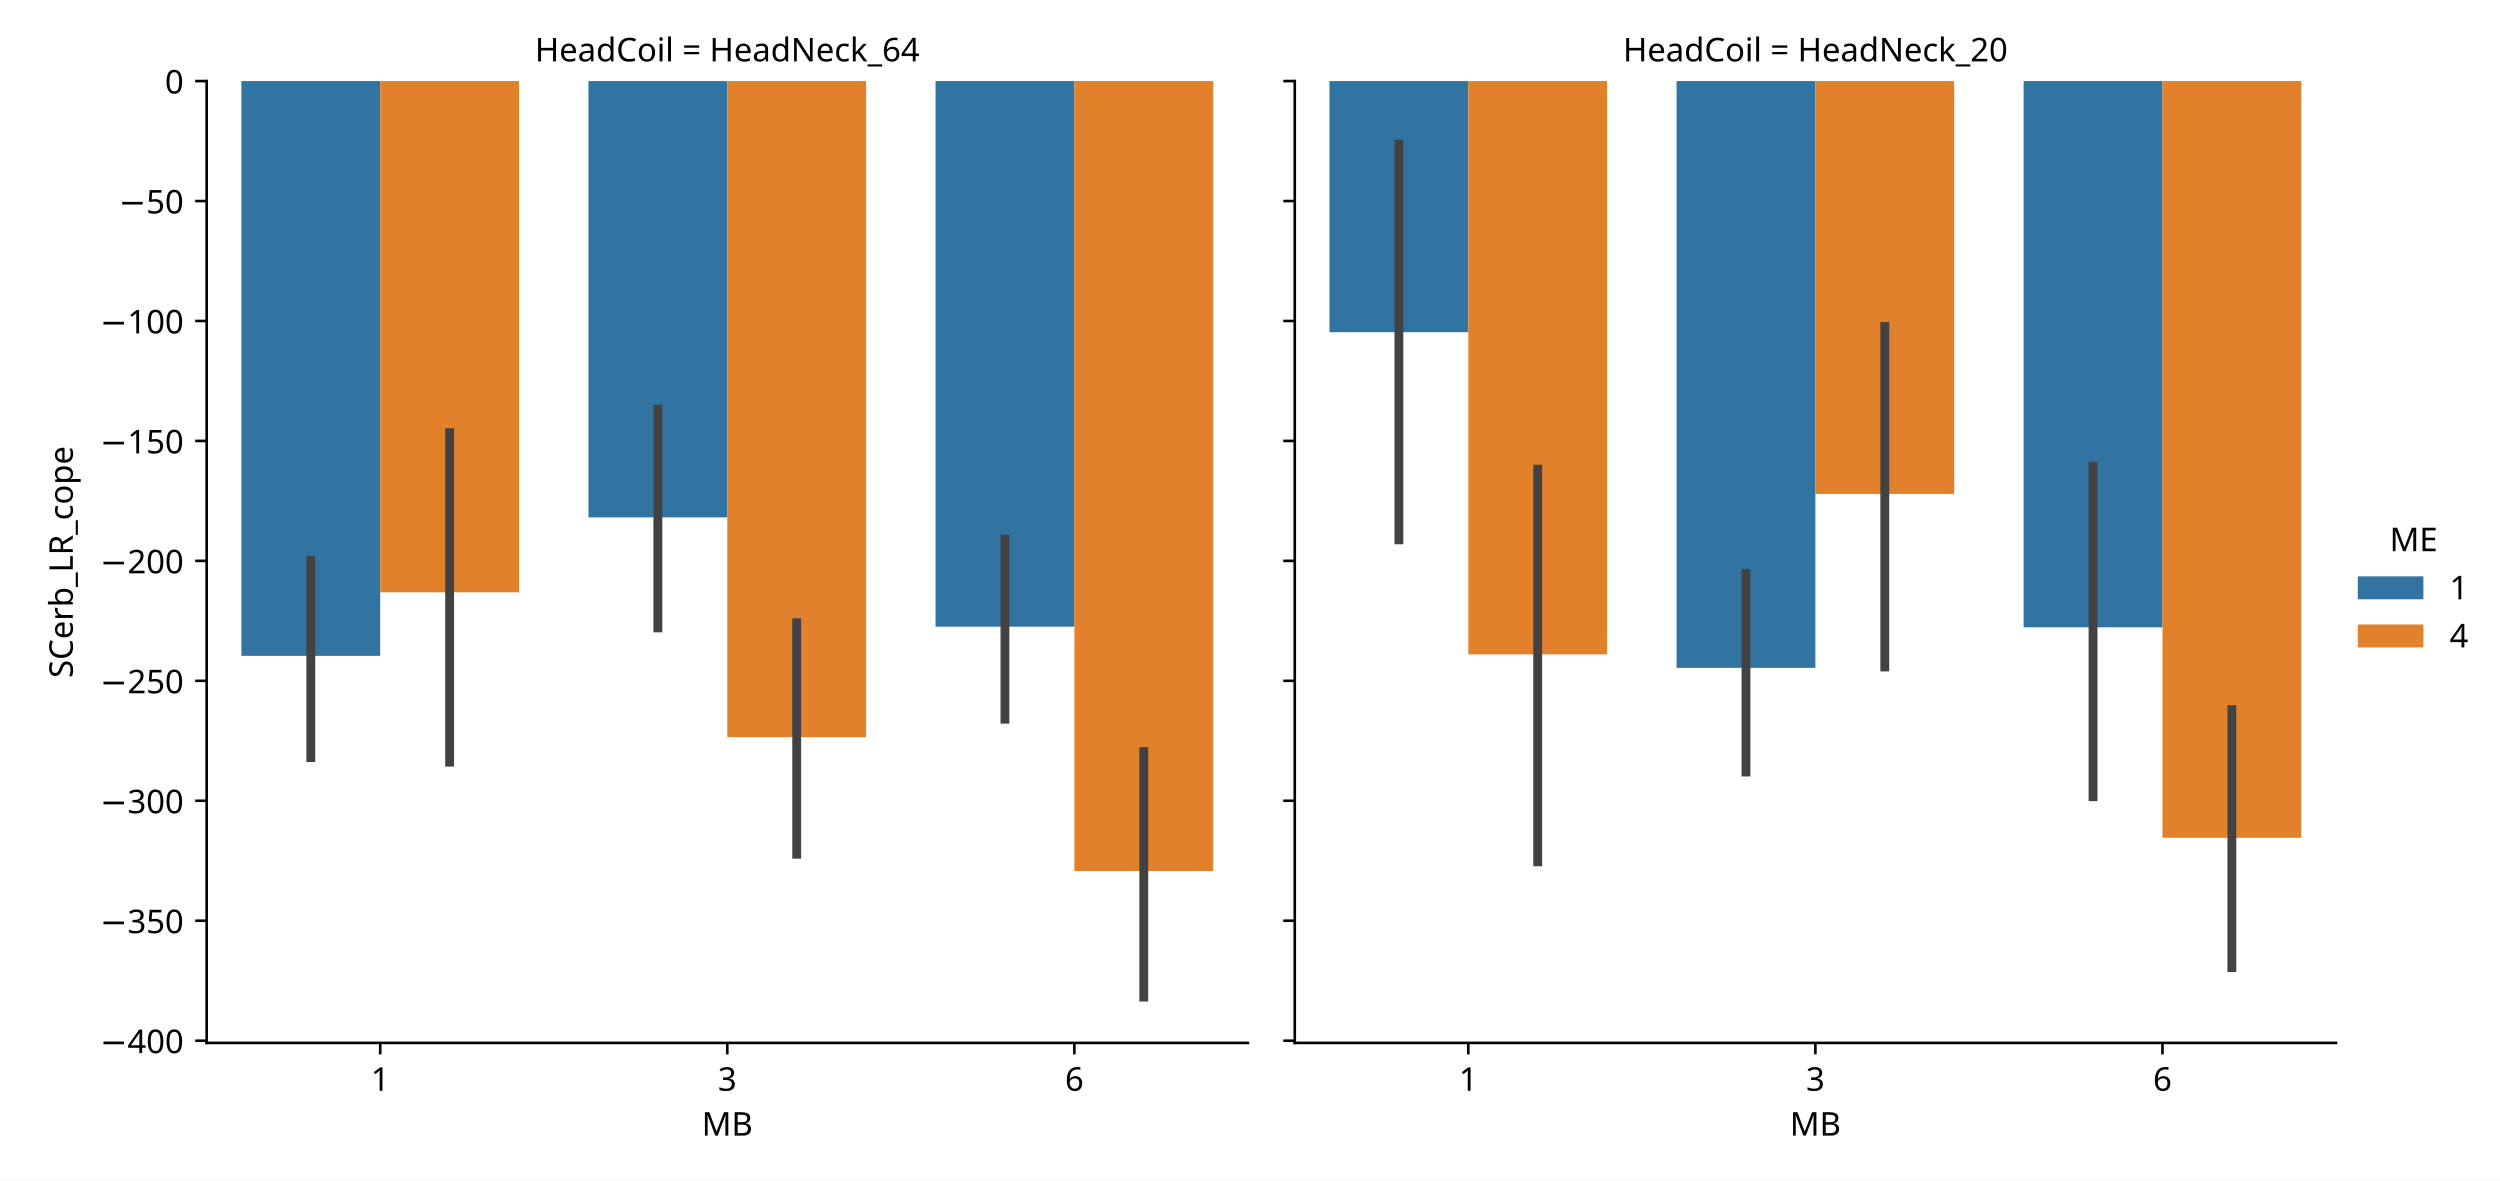
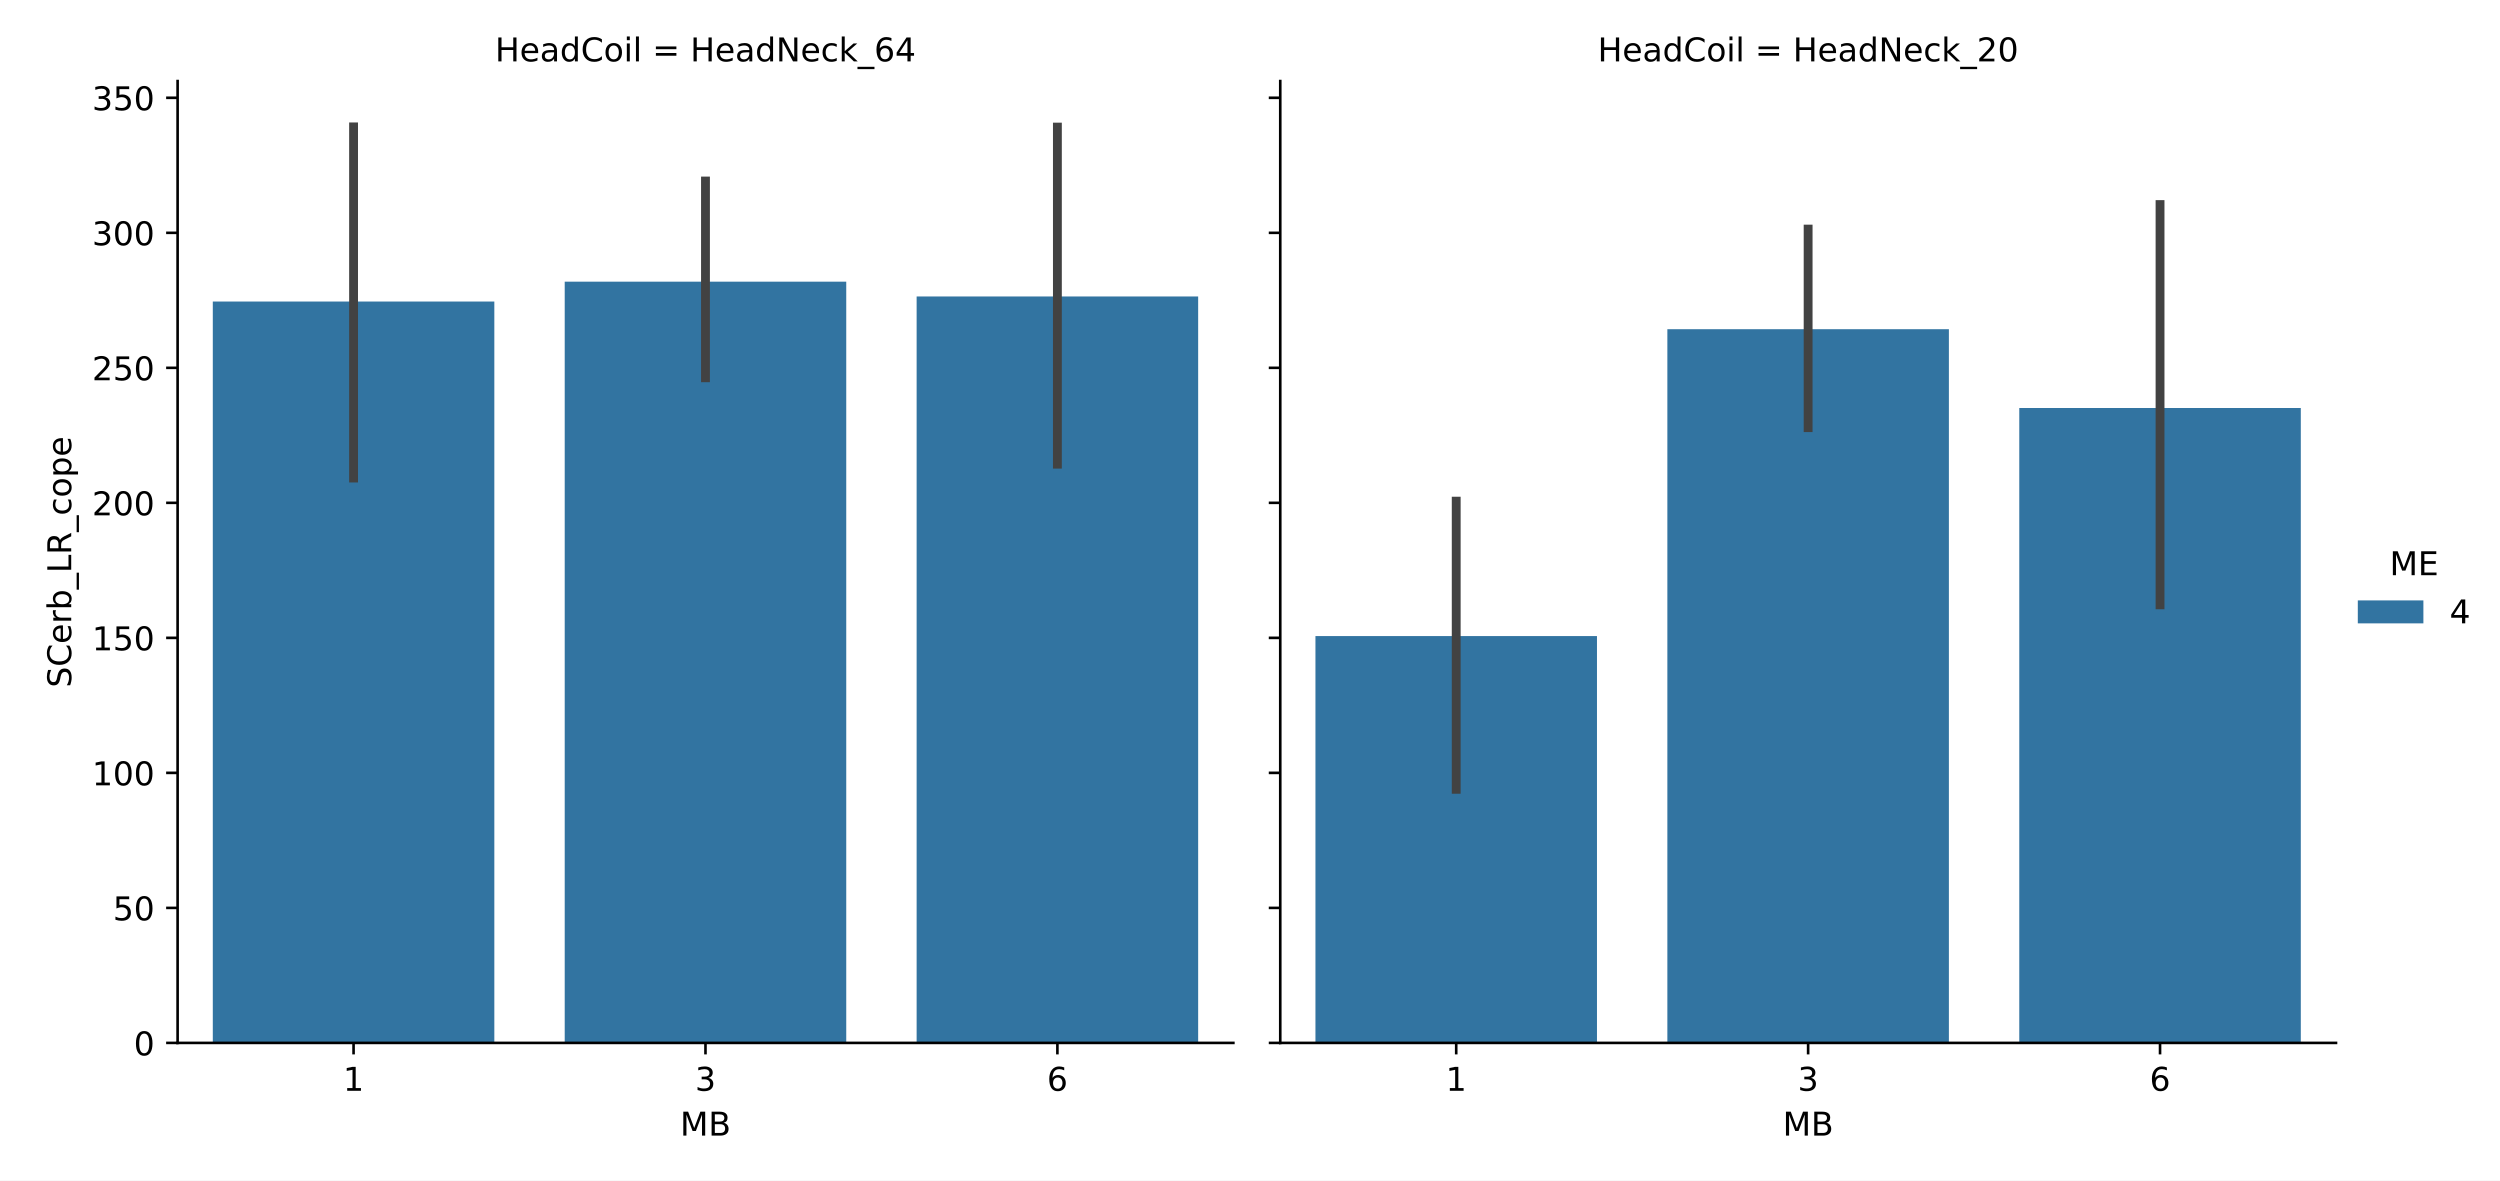
<svg xmlns="http://www.w3.org/2000/svg" xmlns:xlink="http://www.w3.org/1999/xlink" width="762.39pt" height="360pt" viewBox="0 0 762.39 360" version="1.1">
  <defs>
    <style type="text/css">*{stroke-linejoin: round; stroke-linecap: butt}</style>
  </defs>
  <g id="figure_1">
    <g id="patch_1">
      <path d="M 0 360  L 762.39 360  L 762.39 0  L 0 0  z " style="fill: #ffffff" />
    </g>
    <g id="axes_1">
      <g id="patch_2">
-         <path d="M 63.026 318.04  L 380.554 318.04  L 380.554 24.72  L 63.026 24.72  z " style="fill: #ffffff" />
+         <path d="M 54.163 318.04  L 376.118 318.04  L 376.118 24.72  L 54.163 24.72  z " style="fill: #ffffff" />
      </g>
      <g id="patch_3">
-         <path d="M 73.61 24.72  L 115.947 24.72  L 115.947 200.014  L 73.61 200.014  z " clip-path="url(#p7724d2af7f)" style="fill: #3274a1" />
+         <path d="M 64.895 318.04  L 150.749 318.04  L 150.749 91.947  L 64.895 91.947  z " clip-path="url(#p80a7f38570)" style="fill: #3274a1" />
      </g>
      <g id="patch_4">
-         <path d="M 179.453 24.72  L 221.79 24.72  L 221.79 157.778  L 179.453 157.778  z " clip-path="url(#p7724d2af7f)" style="fill: #3274a1" />
+         <path d="M 172.213 318.04  L 258.068 318.04  L 258.068 85.894  L 172.213 85.894  z " clip-path="url(#p80a7f38570)" style="fill: #3274a1" />
      </g>
      <g id="patch_5">
-         <path d="M 285.296 24.72  L 327.633 24.72  L 327.633 191.103  L 285.296 191.103  z " clip-path="url(#p7724d2af7f)" style="fill: #3274a1" />
-       </g>
-       <g id="patch_6">
-         <path d="M 115.947 24.72  L 158.284 24.72  L 158.284 180.631  L 115.947 180.631  z " clip-path="url(#p7724d2af7f)" style="fill: #e1812c" />
-       </g>
-       <g id="patch_7">
-         <path d="M 221.79 24.72  L 264.127 24.72  L 264.127 224.822  L 221.79 224.822  z " clip-path="url(#p7724d2af7f)" style="fill: #e1812c" />
-       </g>
-       <g id="patch_8">
-         <path d="M 327.633 24.72  L 369.97 24.72  L 369.97 265.619  L 327.633 265.619  z " clip-path="url(#p7724d2af7f)" style="fill: #e1812c" />
+         <path d="M 279.531 318.04  L 365.386 318.04  L 365.386 90.409  L 279.531 90.409  z " clip-path="url(#p80a7f38570)" style="fill: #3274a1" />
      </g>
      <g id="matplotlib.axis_1">
        <g id="xtick_1">
          <g id="line2d_1">
            <defs>
-               <path id="m0fb2cb3fe5" d="M 0 0  L 0 3.5  " style="stroke: #000000; stroke-width: 0.8" />
+               <path id="m43b8b613f0" d="M 0 0  L 0 3.5  " style="stroke: #000000; stroke-width: 0.8" />
            </defs>
            <g>
-               <use xlink:href="#m0fb2cb3fe5" x="115.947" y="318.04" style="stroke: #000000; stroke-width: 0.8" />
+               <use xlink:href="#m43b8b613f0" x="107.822" y="318.04" style="stroke: #000000; stroke-width: 0.8" />
            </g>
          </g>
          <g id="text_1">
-             <text style="font: 10px 'sans-serif'; text-anchor: middle" x="115.947" y="332.638" transform="rotate(-0, 115.947, 332.6384)">1</text>
+             <text style="font: 10px 'DejaVu Sans', 'Bitstream Vera Sans', 'Computer Modern Sans Serif', 'Lucida Grande', 'Verdana', 'Geneva', 'Lucid', 'Arial', 'Helvetica', 'Avant Garde', sans-serif; text-anchor: middle" x="107.822" y="332.638" transform="rotate(-0 107.8219 332.6384)">1</text>
          </g>
        </g>
        <g id="xtick_2">
          <g id="line2d_2">
            <g>
-               <use xlink:href="#m0fb2cb3fe5" x="221.79" y="318.04" style="stroke: #000000; stroke-width: 0.8" />
+               <use xlink:href="#m43b8b613f0" x="215.14" y="318.04" style="stroke: #000000; stroke-width: 0.8" />
            </g>
          </g>
          <g id="text_2">
-             <text style="font: 10px 'sans-serif'; text-anchor: middle" x="221.79" y="332.638" transform="rotate(-0, 221.79, 332.6384)">3</text>
+             <text style="font: 10px 'DejaVu Sans', 'Bitstream Vera Sans', 'Computer Modern Sans Serif', 'Lucida Grande', 'Verdana', 'Geneva', 'Lucid', 'Arial', 'Helvetica', 'Avant Garde', sans-serif; text-anchor: middle" x="215.14" y="332.638" transform="rotate(-0 215.1402 332.6384)">3</text>
          </g>
        </g>
        <g id="xtick_3">
          <g id="line2d_3">
            <g>
-               <use xlink:href="#m0fb2cb3fe5" x="327.633" y="318.04" style="stroke: #000000; stroke-width: 0.8" />
+               <use xlink:href="#m43b8b613f0" x="322.459" y="318.04" style="stroke: #000000; stroke-width: 0.8" />
            </g>
          </g>
          <g id="text_3">
-             <text style="font: 10px 'sans-serif'; text-anchor: middle" x="327.633" y="332.638" transform="rotate(-0, 327.633, 332.6384)">6</text>
+             <text style="font: 10px 'DejaVu Sans', 'Bitstream Vera Sans', 'Computer Modern Sans Serif', 'Lucida Grande', 'Verdana', 'Geneva', 'Lucid', 'Arial', 'Helvetica', 'Avant Garde', sans-serif; text-anchor: middle" x="322.459" y="332.638" transform="rotate(-0 322.4585 332.6384)">6</text>
          </g>
        </g>
        <g id="text_4">
-           <text style="font: 10px 'sans-serif'; text-anchor: middle" x="221.79" y="346.317" transform="rotate(-0, 221.79, 346.3166)">MB</text>
+           <text style="font: 10px 'DejaVu Sans', 'Bitstream Vera Sans', 'Computer Modern Sans Serif', 'Lucida Grande', 'Verdana', 'Geneva', 'Lucid', 'Arial', 'Helvetica', 'Avant Garde', sans-serif; text-anchor: middle" x="215.14" y="346.317" transform="rotate(-0 215.1402 346.3166)">MB</text>
        </g>
      </g>
      <g id="matplotlib.axis_2">
        <g id="ytick_1">
          <g id="line2d_4">
            <defs>
-               <path id="m3ae7352d97" d="M 0 0  L -3.5 0  " style="stroke: #000000; stroke-width: 0.8" />
+               <path id="m2f78ce217b" d="M 0 0  L -3.5 0  " style="stroke: #000000; stroke-width: 0.8" />
            </defs>
            <g>
-               <use xlink:href="#m3ae7352d97" x="63.026" y="317.365" style="stroke: #000000; stroke-width: 0.8" />
+               <use xlink:href="#m2f78ce217b" x="54.163" y="318.04" style="stroke: #000000; stroke-width: 0.8" />
            </g>
          </g>
          <g id="text_5">
-             <text style="font: 10px 'sans-serif'; text-anchor: end" x="56.026" y="321.164" transform="rotate(-0, 56.02556, 321.1638)">−400</text>
+             <text style="font: 10px 'DejaVu Sans', 'Bitstream Vera Sans', 'Computer Modern Sans Serif', 'Lucida Grande', 'Verdana', 'Geneva', 'Lucid', 'Arial', 'Helvetica', 'Avant Garde', sans-serif; text-anchor: end" x="47.163" y="321.839" transform="rotate(-0 47.16278 321.8392)">0</text>
          </g>
        </g>
        <g id="ytick_2">
          <g id="line2d_5">
            <g>
-               <use xlink:href="#m3ae7352d97" x="63.026" y="280.784" style="stroke: #000000; stroke-width: 0.8" />
+               <use xlink:href="#m2f78ce217b" x="54.163" y="276.867" style="stroke: #000000; stroke-width: 0.8" />
            </g>
          </g>
          <g id="text_6">
-             <text style="font: 10px 'sans-serif'; text-anchor: end" x="56.026" y="284.583" transform="rotate(-0, 56.02556, 284.5832)">−350</text>
+             <text style="font: 10px 'DejaVu Sans', 'Bitstream Vera Sans', 'Computer Modern Sans Serif', 'Lucida Grande', 'Verdana', 'Geneva', 'Lucid', 'Arial', 'Helvetica', 'Avant Garde', sans-serif; text-anchor: end" x="47.163" y="280.666" transform="rotate(-0 47.16278 280.666)">50</text>
          </g>
        </g>
        <g id="ytick_3">
          <g id="line2d_6">
            <g>
-               <use xlink:href="#m3ae7352d97" x="63.026" y="244.203" style="stroke: #000000; stroke-width: 0.8" />
+               <use xlink:href="#m2f78ce217b" x="54.163" y="235.694" style="stroke: #000000; stroke-width: 0.8" />
            </g>
          </g>
          <g id="text_7">
-             <text style="font: 10px 'sans-serif'; text-anchor: end" x="56.026" y="248.003" transform="rotate(-0, 56.02556, 248.0026)">−300</text>
+             <text style="font: 10px 'DejaVu Sans', 'Bitstream Vera Sans', 'Computer Modern Sans Serif', 'Lucida Grande', 'Verdana', 'Geneva', 'Lucid', 'Arial', 'Helvetica', 'Avant Garde', sans-serif; text-anchor: end" x="47.163" y="239.493" transform="rotate(-0 47.16278 239.4928)">100</text>
          </g>
        </g>
        <g id="ytick_4">
          <g id="line2d_7">
            <g>
-               <use xlink:href="#m3ae7352d97" x="63.026" y="207.623" style="stroke: #000000; stroke-width: 0.8" />
+               <use xlink:href="#m2f78ce217b" x="54.163" y="194.52" style="stroke: #000000; stroke-width: 0.8" />
            </g>
          </g>
          <g id="text_8">
-             <text style="font: 10px 'sans-serif'; text-anchor: end" x="56.026" y="211.422" transform="rotate(-0, 56.02556, 211.4221)">−250</text>
+             <text style="font: 10px 'DejaVu Sans', 'Bitstream Vera Sans', 'Computer Modern Sans Serif', 'Lucida Grande', 'Verdana', 'Geneva', 'Lucid', 'Arial', 'Helvetica', 'Avant Garde', sans-serif; text-anchor: end" x="47.163" y="198.32" transform="rotate(-0 47.16278 198.3196)">150</text>
          </g>
        </g>
        <g id="ytick_5">
          <g id="line2d_8">
            <g>
-               <use xlink:href="#m3ae7352d97" x="63.026" y="171.042" style="stroke: #000000; stroke-width: 0.8" />
+               <use xlink:href="#m2f78ce217b" x="54.163" y="153.347" style="stroke: #000000; stroke-width: 0.8" />
            </g>
          </g>
          <g id="text_9">
-             <text style="font: 10px 'sans-serif'; text-anchor: end" x="56.026" y="174.841" transform="rotate(-0, 56.02556, 174.8415)">−200</text>
+             <text style="font: 10px 'DejaVu Sans', 'Bitstream Vera Sans', 'Computer Modern Sans Serif', 'Lucida Grande', 'Verdana', 'Geneva', 'Lucid', 'Arial', 'Helvetica', 'Avant Garde', sans-serif; text-anchor: end" x="47.163" y="157.146" transform="rotate(-0 47.16278 157.1464)">200</text>
          </g>
        </g>
        <g id="ytick_6">
          <g id="line2d_9">
            <g>
-               <use xlink:href="#m3ae7352d97" x="63.026" y="134.462" style="stroke: #000000; stroke-width: 0.8" />
+               <use xlink:href="#m2f78ce217b" x="54.163" y="112.174" style="stroke: #000000; stroke-width: 0.8" />
            </g>
          </g>
          <g id="text_10">
-             <text style="font: 10px 'sans-serif'; text-anchor: end" x="56.026" y="138.261" transform="rotate(-0, 56.02556, 138.2609)">−150</text>
+             <text style="font: 10px 'DejaVu Sans', 'Bitstream Vera Sans', 'Computer Modern Sans Serif', 'Lucida Grande', 'Verdana', 'Geneva', 'Lucid', 'Arial', 'Helvetica', 'Avant Garde', sans-serif; text-anchor: end" x="47.163" y="115.973" transform="rotate(-0 47.16278 115.9731)">250</text>
          </g>
        </g>
        <g id="ytick_7">
          <g id="line2d_10">
            <g>
-               <use xlink:href="#m3ae7352d97" x="63.026" y="97.881" style="stroke: #000000; stroke-width: 0.8" />
+               <use xlink:href="#m2f78ce217b" x="54.163" y="71.001" style="stroke: #000000; stroke-width: 0.8" />
            </g>
          </g>
          <g id="text_11">
-             <text style="font: 10px 'sans-serif'; text-anchor: end" x="56.026" y="101.68" transform="rotate(-0, 56.02556, 101.6804)">−100</text>
+             <text style="font: 10px 'DejaVu Sans', 'Bitstream Vera Sans', 'Computer Modern Sans Serif', 'Lucida Grande', 'Verdana', 'Geneva', 'Lucid', 'Arial', 'Helvetica', 'Avant Garde', sans-serif; text-anchor: end" x="47.163" y="74.8" transform="rotate(-0 47.16278 74.79992)">300</text>
          </g>
        </g>
        <g id="ytick_8">
          <g id="line2d_11">
            <g>
-               <use xlink:href="#m3ae7352d97" x="63.026" y="61.301" style="stroke: #000000; stroke-width: 0.8" />
+               <use xlink:href="#m2f78ce217b" x="54.163" y="29.827" style="stroke: #000000; stroke-width: 0.8" />
            </g>
          </g>
          <g id="text_12">
-             <text style="font: 10px 'sans-serif'; text-anchor: end" x="56.026" y="65.1" transform="rotate(-0, 56.02556, 65.09979)">−50</text>
-           </g>
-         </g>
-         <g id="ytick_9">
-           <g id="line2d_12">
-             <g>
-               <use xlink:href="#m3ae7352d97" x="63.026" y="24.72" style="stroke: #000000; stroke-width: 0.8" />
-             </g>
-           </g>
-           <g id="text_13">
-             <text style="font: 10px 'sans-serif'; text-anchor: end" x="56.026" y="28.519" transform="rotate(-0, 56.02556, 28.51922)">0</text>
-           </g>
-         </g>
-         <g id="text_14">
-           <text style="font: 10px 'sans-serif'; text-anchor: middle" x="22.201" y="171.38" transform="rotate(-90, 22.20056, 171.38)">SCerb_LR_cope</text>
-         </g>
+             <text style="font: 10px 'DejaVu Sans', 'Bitstream Vera Sans', 'Computer Modern Sans Serif', 'Lucida Grande', 'Verdana', 'Geneva', 'Lucid', 'Arial', 'Helvetica', 'Avant Garde', sans-serif; text-anchor: end" x="47.163" y="33.627" transform="rotate(-0 47.16278 33.6267)">350</text>
+           </g>
+         </g>
+         <g id="text_13">
+           <text style="font: 10px 'DejaVu Sans', 'Bitstream Vera Sans', 'Computer Modern Sans Serif', 'Lucida Grande', 'Verdana', 'Geneva', 'Lucid', 'Arial', 'Helvetica', 'Avant Garde', sans-serif; text-anchor: middle" x="21.717" y="171.38" transform="rotate(-90 21.71747 171.38)">SCerb_LR_cope</text>
+         </g>
+       </g>
+       <g id="line2d_12">
+         <path d="M 107.822 145.777  L 107.822 38.688  " clip-path="url(#p80a7f38570)" style="fill: none; stroke: #424242; stroke-width: 2.7; stroke-linecap: square" />
      </g>
      <g id="line2d_13">
-         <path d="M 94.778 231.027  L 94.778 170.931  " clip-path="url(#p7724d2af7f)" style="fill: none; stroke: #424242; stroke-width: 2.7; stroke-linecap: square" />
+         <path d="M 215.14 115.206  L 215.14 55.196  " clip-path="url(#p80a7f38570)" style="fill: none; stroke: #424242; stroke-width: 2.7; stroke-linecap: square" />
      </g>
      <g id="line2d_14">
-         <path d="M 200.621 191.482  L 200.621 124.749  " clip-path="url(#p7724d2af7f)" style="fill: none; stroke: #424242; stroke-width: 2.7; stroke-linecap: square" />
-       </g>
-       <g id="line2d_15">
-         <path d="M 306.464 219.314  L 306.464 164.398  " clip-path="url(#p7724d2af7f)" style="fill: none; stroke: #424242; stroke-width: 2.7; stroke-linecap: square" />
-       </g>
-       <g id="line2d_16">
-         <path d="M 137.116 232.429  L 137.116 131.949  " clip-path="url(#p7724d2af7f)" style="fill: none; stroke: #424242; stroke-width: 2.7; stroke-linecap: square" />
-       </g>
-       <g id="line2d_17">
-         <path d="M 242.959 260.506  L 242.959 189.91  " clip-path="url(#p7724d2af7f)" style="fill: none; stroke: #424242; stroke-width: 2.7; stroke-linecap: square" />
-       </g>
-       <g id="line2d_18">
-         <path d="M 348.802 304.072  L 348.802 229.199  " clip-path="url(#p7724d2af7f)" style="fill: none; stroke: #424242; stroke-width: 2.7; stroke-linecap: square" />
-       </g>
-       <g id="patch_9">
-         <path d="M 63.026 318.04  L 63.026 24.72  " style="fill: none; stroke: #000000; stroke-width: 0.8; stroke-linejoin: miter; stroke-linecap: square" />
-       </g>
-       <g id="patch_10">
-         <path d="M 63.026 318.04  L 380.554 318.04  " style="fill: none; stroke: #000000; stroke-width: 0.8; stroke-linejoin: miter; stroke-linecap: square" />
-       </g>
-       <g id="text_15">
-         <text style="font: 10px 'sans-serif'; text-anchor: middle" x="221.79" y="18.72" transform="rotate(-0, 221.79, 18.72)">HeadCoil = HeadNeck_64</text>
+         <path d="M 322.459 141.562  L 322.459 38.758  " clip-path="url(#p80a7f38570)" style="fill: none; stroke: #424242; stroke-width: 2.7; stroke-linecap: square" />
+       </g>
+       <g id="patch_6">
+         <path d="M 54.163 318.04  L 54.163 24.72  " style="fill: none; stroke: #000000; stroke-width: 0.8; stroke-linejoin: miter; stroke-linecap: square" />
+       </g>
+       <g id="patch_7">
+         <path d="M 54.163 318.04  L 376.118 318.04  " style="fill: none; stroke: #000000; stroke-width: 0.8; stroke-linejoin: miter; stroke-linecap: square" />
+       </g>
+       <g id="text_14">
+         <text style="font: 10px 'DejaVu Sans', 'Bitstream Vera Sans', 'Computer Modern Sans Serif', 'Lucida Grande', 'Verdana', 'Geneva', 'Lucid', 'Arial', 'Helvetica', 'Avant Garde', sans-serif; text-anchor: middle" x="215.14" y="18.72" transform="rotate(-0 215.1402 18.72)">HeadCoil = HeadNeck_64</text>
      </g>
    </g>
    <g id="axes_2">
+       <g id="patch_8">
+         <path d="M 390.421 318.04  L 712.376 318.04  L 712.376 24.72  L 390.421 24.72  z " style="fill: #ffffff" />
+       </g>
+       <g id="patch_9">
+         <path d="M 401.153 318.04  L 487.008 318.04  L 487.008 193.976  L 401.153 193.976  z " clip-path="url(#p45fda70bf7)" style="fill: #3274a1" />
+       </g>
+       <g id="patch_10">
+         <path d="M 508.471 318.04  L 594.326 318.04  L 594.326 100.387  L 508.471 100.387  z " clip-path="url(#p45fda70bf7)" style="fill: #3274a1" />
+       </g>
      <g id="patch_11">
-         <path d="M 394.847 318.04  L 712.376 318.04  L 712.376 24.72  L 394.847 24.72  z " style="fill: #ffffff" />
-       </g>
-       <g id="patch_12">
-         <path d="M 405.432 24.72  L 447.769 24.72  L 447.769 101.297  L 405.432 101.297  z " clip-path="url(#p1eed5b6dd5)" style="fill: #3274a1" />
-       </g>
-       <g id="patch_13">
-         <path d="M 511.274 24.72  L 553.612 24.72  L 553.612 203.668  L 511.274 203.668  z " clip-path="url(#p1eed5b6dd5)" style="fill: #3274a1" />
-       </g>
-       <g id="patch_14">
-         <path d="M 617.117 24.72  L 659.455 24.72  L 659.455 191.318  L 617.117 191.318  z " clip-path="url(#p1eed5b6dd5)" style="fill: #3274a1" />
-       </g>
-       <g id="patch_15">
-         <path d="M 447.769 24.72  L 490.106 24.72  L 490.106 199.565  L 447.769 199.565  z " clip-path="url(#p1eed5b6dd5)" style="fill: #e1812c" />
-       </g>
-       <g id="patch_16">
-         <path d="M 553.612 24.72  L 595.949 24.72  L 595.949 150.636  L 553.612 150.636  z " clip-path="url(#p1eed5b6dd5)" style="fill: #e1812c" />
-       </g>
-       <g id="patch_17">
-         <path d="M 659.455 24.72  L 701.792 24.72  L 701.792 255.487  L 659.455 255.487  z " clip-path="url(#p1eed5b6dd5)" style="fill: #e1812c" />
+         <path d="M 615.79 318.04  L 701.644 318.04  L 701.644 124.425  L 615.79 124.425  z " clip-path="url(#p45fda70bf7)" style="fill: #3274a1" />
      </g>
      <g id="matplotlib.axis_3">
        <g id="xtick_4">
+           <g id="line2d_15">
+             <g>
+               <use xlink:href="#m43b8b613f0" x="444.08" y="318.04" style="stroke: #000000; stroke-width: 0.8" />
+             </g>
+           </g>
+           <g id="text_15">
+             <text style="font: 10px 'DejaVu Sans', 'Bitstream Vera Sans', 'Computer Modern Sans Serif', 'Lucida Grande', 'Verdana', 'Geneva', 'Lucid', 'Arial', 'Helvetica', 'Avant Garde', sans-serif; text-anchor: middle" x="444.08" y="332.638" transform="rotate(-0 444.0804 332.6384)">1</text>
+           </g>
+         </g>
+         <g id="xtick_5">
+           <g id="line2d_16">
+             <g>
+               <use xlink:href="#m43b8b613f0" x="551.399" y="318.04" style="stroke: #000000; stroke-width: 0.8" />
+             </g>
+           </g>
+           <g id="text_16">
+             <text style="font: 10px 'DejaVu Sans', 'Bitstream Vera Sans', 'Computer Modern Sans Serif', 'Lucida Grande', 'Verdana', 'Geneva', 'Lucid', 'Arial', 'Helvetica', 'Avant Garde', sans-serif; text-anchor: middle" x="551.399" y="332.638" transform="rotate(-0 551.3987 332.6384)">3</text>
+           </g>
+         </g>
+         <g id="xtick_6">
+           <g id="line2d_17">
+             <g>
+               <use xlink:href="#m43b8b613f0" x="658.717" y="318.04" style="stroke: #000000; stroke-width: 0.8" />
+             </g>
+           </g>
+           <g id="text_17">
+             <text style="font: 10px 'DejaVu Sans', 'Bitstream Vera Sans', 'Computer Modern Sans Serif', 'Lucida Grande', 'Verdana', 'Geneva', 'Lucid', 'Arial', 'Helvetica', 'Avant Garde', sans-serif; text-anchor: middle" x="658.717" y="332.638" transform="rotate(-0 658.717 332.6384)">6</text>
+           </g>
+         </g>
+         <g id="text_18">
+           <text style="font: 10px 'DejaVu Sans', 'Bitstream Vera Sans', 'Computer Modern Sans Serif', 'Lucida Grande', 'Verdana', 'Geneva', 'Lucid', 'Arial', 'Helvetica', 'Avant Garde', sans-serif; text-anchor: middle" x="551.399" y="346.317" transform="rotate(-0 551.3987 346.3166)">MB</text>
+         </g>
+       </g>
+       <g id="matplotlib.axis_4">
+         <g id="ytick_9">
+           <g id="line2d_18">
+             <g>
+               <use xlink:href="#m2f78ce217b" x="390.421" y="318.04" style="stroke: #000000; stroke-width: 0.8" />
+             </g>
+           </g>
+         </g>
+         <g id="ytick_10">
          <g id="line2d_19">
            <g>
-               <use xlink:href="#m0fb2cb3fe5" x="447.769" y="318.04" style="stroke: #000000; stroke-width: 0.8" />
-             </g>
-           </g>
-           <g id="text_16">
-             <text style="font: 10px 'sans-serif'; text-anchor: middle" x="447.769" y="332.638" transform="rotate(-0, 447.7687, 332.6384)">1</text>
-           </g>
-         </g>
-         <g id="xtick_5">
+               <use xlink:href="#m2f78ce217b" x="390.421" y="276.867" style="stroke: #000000; stroke-width: 0.8" />
+             </g>
+           </g>
+         </g>
+         <g id="ytick_11">
          <g id="line2d_20">
            <g>
-               <use xlink:href="#m0fb2cb3fe5" x="553.612" y="318.04" style="stroke: #000000; stroke-width: 0.8" />
-             </g>
-           </g>
-           <g id="text_17">
-             <text style="font: 10px 'sans-serif'; text-anchor: middle" x="553.612" y="332.638" transform="rotate(-0, 553.6117, 332.6384)">3</text>
-           </g>
-         </g>
-         <g id="xtick_6">
+               <use xlink:href="#m2f78ce217b" x="390.421" y="235.694" style="stroke: #000000; stroke-width: 0.8" />
+             </g>
+           </g>
+         </g>
+         <g id="ytick_12">
          <g id="line2d_21">
            <g>
-               <use xlink:href="#m0fb2cb3fe5" x="659.455" y="318.04" style="stroke: #000000; stroke-width: 0.8" />
-             </g>
-           </g>
-           <g id="text_18">
-             <text style="font: 10px 'sans-serif'; text-anchor: middle" x="659.455" y="332.638" transform="rotate(-0, 659.4546, 332.6384)">6</text>
-           </g>
-         </g>
-         <g id="text_19">
-           <text style="font: 10px 'sans-serif'; text-anchor: middle" x="553.612" y="346.317" transform="rotate(-0, 553.6117, 346.3166)">MB</text>
-         </g>
-       </g>
-       <g id="matplotlib.axis_4">
-         <g id="ytick_10">
+               <use xlink:href="#m2f78ce217b" x="390.421" y="194.52" style="stroke: #000000; stroke-width: 0.8" />
+             </g>
+           </g>
+         </g>
+         <g id="ytick_13">
          <g id="line2d_22">
            <g>
-               <use xlink:href="#m3ae7352d97" x="394.847" y="317.365" style="stroke: #000000; stroke-width: 0.8" />
-             </g>
-           </g>
-         </g>
-         <g id="ytick_11">
+               <use xlink:href="#m2f78ce217b" x="390.421" y="153.347" style="stroke: #000000; stroke-width: 0.8" />
+             </g>
+           </g>
+         </g>
+         <g id="ytick_14">
          <g id="line2d_23">
            <g>
-               <use xlink:href="#m3ae7352d97" x="394.847" y="280.784" style="stroke: #000000; stroke-width: 0.8" />
-             </g>
-           </g>
-         </g>
-         <g id="ytick_12">
+               <use xlink:href="#m2f78ce217b" x="390.421" y="112.174" style="stroke: #000000; stroke-width: 0.8" />
+             </g>
+           </g>
+         </g>
+         <g id="ytick_15">
          <g id="line2d_24">
            <g>
-               <use xlink:href="#m3ae7352d97" x="394.847" y="244.203" style="stroke: #000000; stroke-width: 0.8" />
-             </g>
-           </g>
-         </g>
-         <g id="ytick_13">
+               <use xlink:href="#m2f78ce217b" x="390.421" y="71.001" style="stroke: #000000; stroke-width: 0.8" />
+             </g>
+           </g>
+         </g>
+         <g id="ytick_16">
          <g id="line2d_25">
            <g>
-               <use xlink:href="#m3ae7352d97" x="394.847" y="207.623" style="stroke: #000000; stroke-width: 0.8" />
-             </g>
-           </g>
-         </g>
-         <g id="ytick_14">
-           <g id="line2d_26">
-             <g>
-               <use xlink:href="#m3ae7352d97" x="394.847" y="171.042" style="stroke: #000000; stroke-width: 0.8" />
-             </g>
-           </g>
-         </g>
-         <g id="ytick_15">
-           <g id="line2d_27">
-             <g>
-               <use xlink:href="#m3ae7352d97" x="394.847" y="134.462" style="stroke: #000000; stroke-width: 0.8" />
-             </g>
-           </g>
-         </g>
-         <g id="ytick_16">
-           <g id="line2d_28">
-             <g>
-               <use xlink:href="#m3ae7352d97" x="394.847" y="97.881" style="stroke: #000000; stroke-width: 0.8" />
-             </g>
-           </g>
-         </g>
-         <g id="ytick_17">
-           <g id="line2d_29">
-             <g>
-               <use xlink:href="#m3ae7352d97" x="394.847" y="61.301" style="stroke: #000000; stroke-width: 0.8" />
-             </g>
-           </g>
-         </g>
-         <g id="ytick_18">
-           <g id="line2d_30">
-             <g>
-               <use xlink:href="#m3ae7352d97" x="394.847" y="24.72" style="stroke: #000000; stroke-width: 0.8" />
-             </g>
-           </g>
-         </g>
-       </g>
-       <g id="line2d_31">
-         <path d="M 426.6 164.633  L 426.6 43.977  " clip-path="url(#p1eed5b6dd5)" style="fill: none; stroke: #424242; stroke-width: 2.7; stroke-linecap: square" />
-       </g>
-       <g id="line2d_32">
-         <path d="M 532.443 235.436  L 532.443 174.859  " clip-path="url(#p1eed5b6dd5)" style="fill: none; stroke: #424242; stroke-width: 2.7; stroke-linecap: square" />
-       </g>
-       <g id="line2d_33">
-         <path d="M 638.286 242.956  L 638.286 142.176  " clip-path="url(#p1eed5b6dd5)" style="fill: none; stroke: #424242; stroke-width: 2.7; stroke-linecap: square" />
-       </g>
-       <g id="line2d_34">
-         <path d="M 468.937 262.824  L 468.937 143.065  " clip-path="url(#p1eed5b6dd5)" style="fill: none; stroke: #424242; stroke-width: 2.7; stroke-linecap: square" />
-       </g>
-       <g id="line2d_35">
-         <path d="M 574.78 203.392  L 574.78 99.553  " clip-path="url(#p1eed5b6dd5)" style="fill: none; stroke: #424242; stroke-width: 2.7; stroke-linecap: square" />
-       </g>
-       <g id="line2d_36">
-         <path d="M 680.623 295.067  L 680.623 216.405  " clip-path="url(#p1eed5b6dd5)" style="fill: none; stroke: #424242; stroke-width: 2.7; stroke-linecap: square" />
-       </g>
-       <g id="patch_18">
-         <path d="M 394.847 318.04  L 394.847 24.72  " style="fill: none; stroke: #000000; stroke-width: 0.8; stroke-linejoin: miter; stroke-linecap: square" />
-       </g>
-       <g id="patch_19">
-         <path d="M 394.847 318.04  L 712.376 318.04  " style="fill: none; stroke: #000000; stroke-width: 0.8; stroke-linejoin: miter; stroke-linecap: square" />
-       </g>
-       <g id="text_20">
-         <text style="font: 10px 'sans-serif'; text-anchor: middle" x="553.612" y="18.72" transform="rotate(-0, 553.6117, 18.72)">HeadCoil = HeadNeck_20</text>
+               <use xlink:href="#m2f78ce217b" x="390.421" y="29.827" style="stroke: #000000; stroke-width: 0.8" />
+             </g>
+           </g>
+         </g>
+       </g>
+       <g id="line2d_26">
+         <path d="M 444.08 240.714  L 444.08 152.824  " clip-path="url(#p45fda70bf7)" style="fill: none; stroke: #424242; stroke-width: 2.7; stroke-linecap: square" />
+       </g>
+       <g id="line2d_27">
+         <path d="M 551.399 130.405  L 551.399 69.858  " clip-path="url(#p45fda70bf7)" style="fill: none; stroke: #424242; stroke-width: 2.7; stroke-linecap: square" />
+       </g>
+       <g id="line2d_28">
+         <path d="M 658.717 184.455  L 658.717 62.391  " clip-path="url(#p45fda70bf7)" style="fill: none; stroke: #424242; stroke-width: 2.7; stroke-linecap: square" />
+       </g>
+       <g id="patch_12">
+         <path d="M 390.421 318.04  L 390.421 24.72  " style="fill: none; stroke: #000000; stroke-width: 0.8; stroke-linejoin: miter; stroke-linecap: square" />
+       </g>
+       <g id="patch_13">
+         <path d="M 390.421 318.04  L 712.376 318.04  " style="fill: none; stroke: #000000; stroke-width: 0.8; stroke-linejoin: miter; stroke-linecap: square" />
+       </g>
+       <g id="text_19">
+         <text style="font: 10px 'DejaVu Sans', 'Bitstream Vera Sans', 'Computer Modern Sans Serif', 'Lucida Grande', 'Verdana', 'Geneva', 'Lucid', 'Arial', 'Helvetica', 'Avant Garde', sans-serif; text-anchor: middle" x="551.399" y="18.72" transform="rotate(-0 551.3987 18.72)">HeadCoil = HeadNeck_20</text>
      </g>
    </g>
    <g id="legend_1">
+       <g id="text_20">
+         <text style="font: 10px 'DejaVu Sans', 'Bitstream Vera Sans', 'Computer Modern Sans Serif', 'Lucida Grande', 'Verdana', 'Geneva', 'Lucid', 'Arial', 'Helvetica', 'Avant Garde', sans-serif; text-anchor: start" x="728.735" y="175.42" transform="rotate(-0 728.7353 175.4203)">ME</text>
+       </g>
+       <g id="patch_14">
+         <path d="M 719.028 190.098  L 739.028 190.098  L 739.028 183.098  L 719.028 183.098  z " style="fill: #3274a1" />
+       </g>
      <g id="text_21">
-         <text style="font: 10px 'sans-serif'; text-anchor: start" x="728.735" y="168.081" transform="rotate(-0, 728.7353, 168.0813)">ME</text>
-       </g>
-       <g id="patch_20">
-         <path d="M 719.028 182.759  L 739.028 182.759  L 739.028 175.759  L 719.028 175.759  z " style="fill: #3274a1" />
-       </g>
-       <g id="text_22">
-         <text style="font: 10px 'sans-serif'; text-anchor: start" x="747.028" y="182.759" transform="rotate(-0, 747.0275, 182.7594)">1</text>
-       </g>
-       <g id="patch_21">
-         <path d="M 719.028 197.438  L 739.028 197.438  L 739.028 190.438  L 719.028 190.438  z " style="fill: #e1812c" />
-       </g>
-       <g id="text_23">
-         <text style="font: 10px 'sans-serif'; text-anchor: start" x="747.028" y="197.438" transform="rotate(-0, 747.0275, 197.4375)">4</text>
+         <text style="font: 10px 'DejaVu Sans', 'Bitstream Vera Sans', 'Computer Modern Sans Serif', 'Lucida Grande', 'Verdana', 'Geneva', 'Lucid', 'Arial', 'Helvetica', 'Avant Garde', sans-serif; text-anchor: start" x="747.028" y="190.098" transform="rotate(-0 747.0275 190.0984)">4</text>
      </g>
    </g>
  </g>
  <defs>
-     <clipPath id="p7724d2af7f">
-       <rect x="63.026" y="24.72" width="317.529" height="293.32" />
+     <clipPath id="p80a7f38570">
+       <rect x="54.163" y="24.72" width="321.955" height="293.32" />
    </clipPath>
-     <clipPath id="p1eed5b6dd5">
-       <rect x="394.847" y="24.72" width="317.529" height="293.32" />
+     <clipPath id="p45fda70bf7">
+       <rect x="390.421" y="24.72" width="321.955" height="293.32" />
    </clipPath>
  </defs>
</svg>
